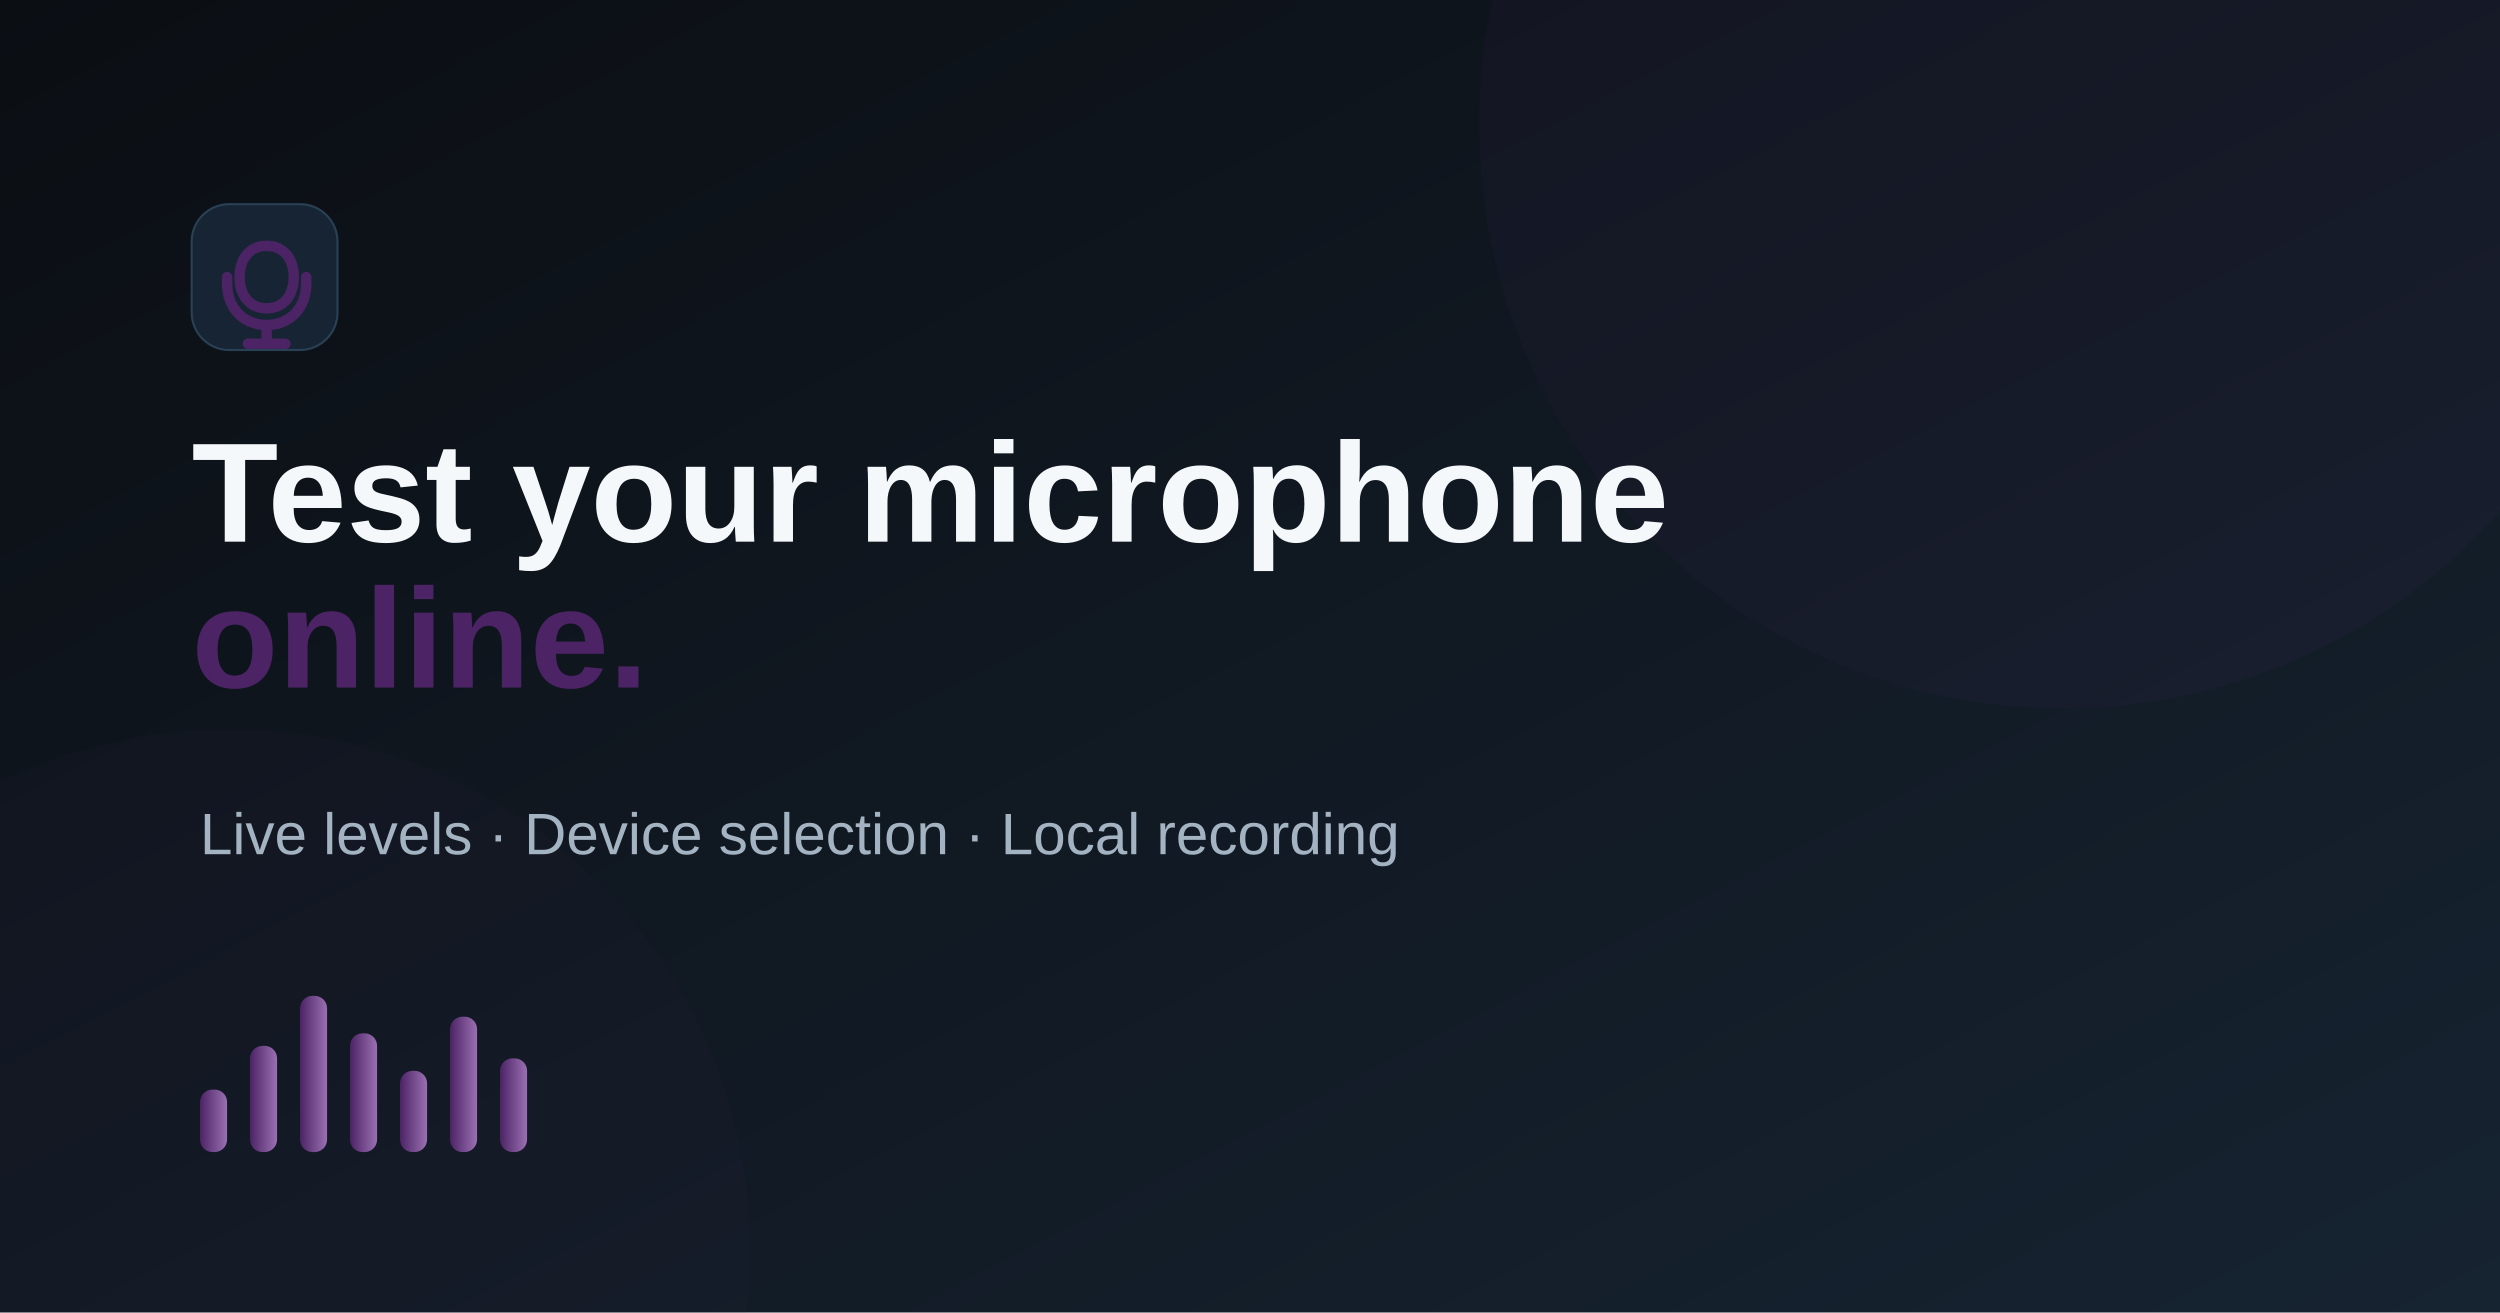
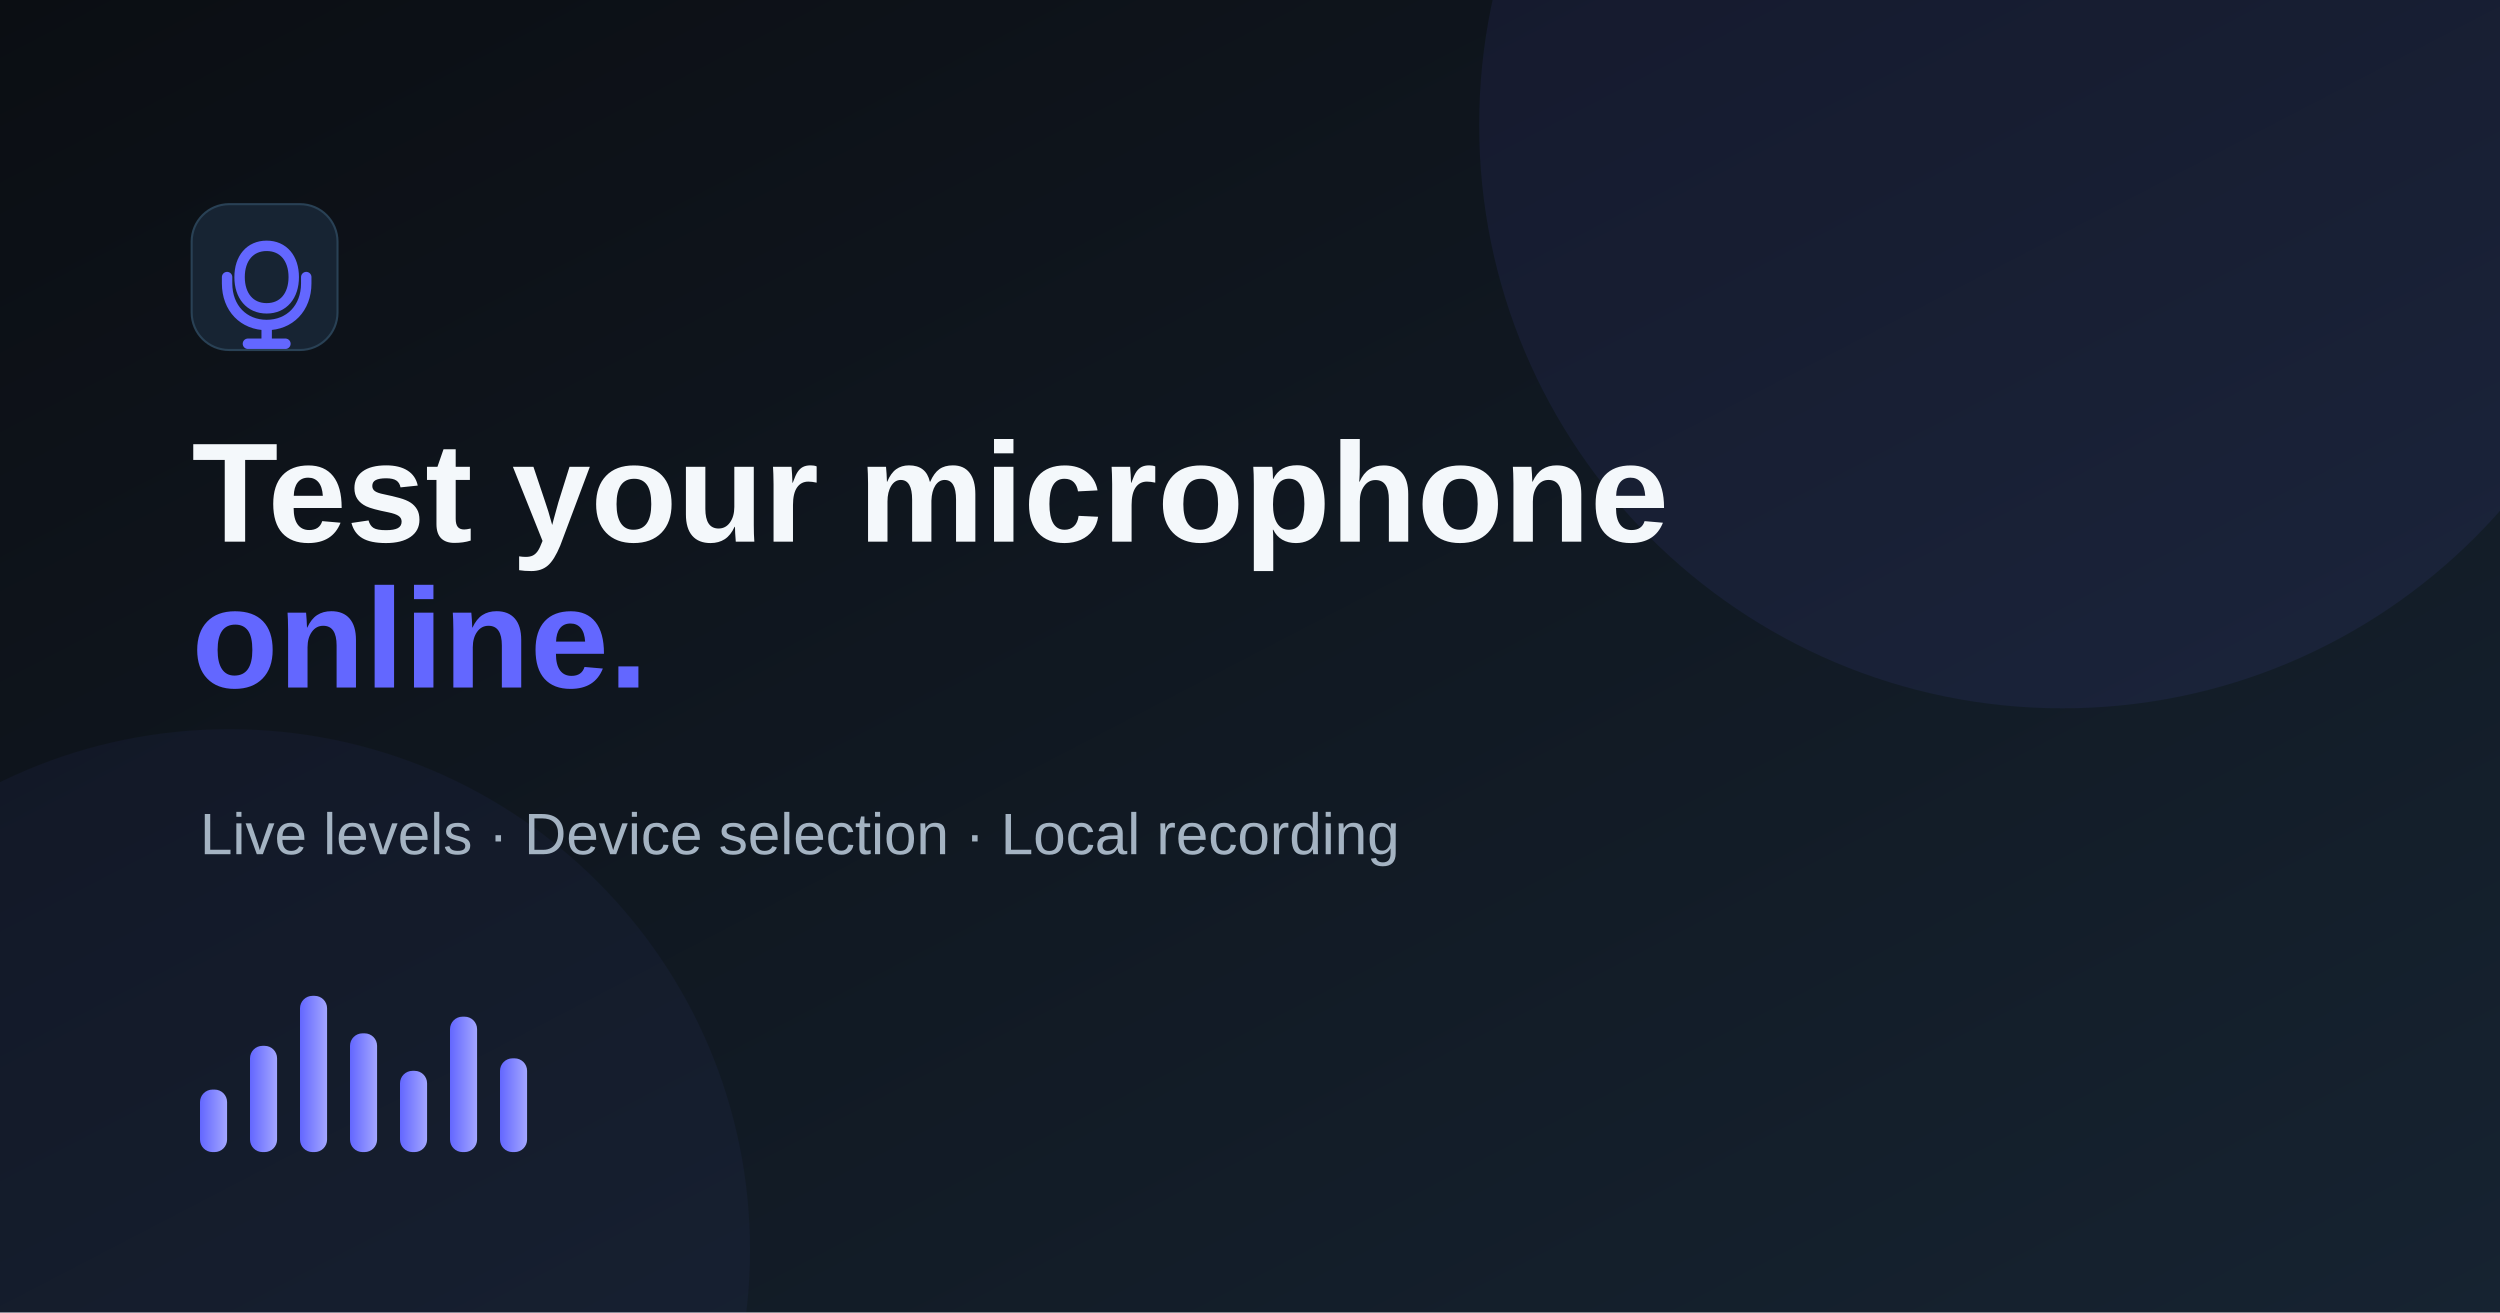
<svg xmlns="http://www.w3.org/2000/svg" width="1200" height="630" viewBox="0 0 1200 630">
  <defs>
    <linearGradient id="bg" x1="0" y1="0" x2="1" y2="1">
      <stop stop-color="#0b0e13" />
      <stop offset="1" stop-color="#162331" />
    </linearGradient>
-     <linearGradient id="purple" x1="0" y1="0" x2="1" y2="0">
-       <stop stop-color="#4C2365" />
-       <stop offset="1" stop-color="#9A70B3" />
+     <linearGradient id="indigo" x1="0" y1="0" x2="1" y2="0">
+       <stop stop-color="#6367FF" />
+       <stop offset="1" stop-color="#A3A6FF" />
    </linearGradient>
  </defs>
  <rect width="1200" height="630" fill="url(#bg)" />
-   <circle cx="990" cy="60" r="280" fill="#4C2365" opacity=".08" />
-   <circle cx="110" cy="600" r="250" fill="#4C2365" opacity=".05" />
+   <circle cx="990" cy="60" r="280" fill="#6367FF" opacity=".08" />
+   <circle cx="110" cy="600" r="250" fill="#6367FF" opacity=".05" />
  <g transform="translate(92 98)">
    <rect width="70" height="70" rx="18" fill="#172433" stroke="#294155" />
-     <path d="M23 35c0-9 5-15 13-15s13 6 13 15-5 15-13 15-13-6-13-15ZM17 35v3c0 12 8 20 19 20s19-8 19-20v-3M36 58v9M27 67h18" fill="none" stroke="#4C2365" stroke-width="5" stroke-linecap="round" />
+     <path d="M23 35c0-9 5-15 13-15s13 6 13 15-5 15-13 15-13-6-13-15ZM17 35v3c0 12 8 20 19 20s19-8 19-20v-3M36 58v9M27 67h18" fill="none" stroke="#6367FF" stroke-width="5" stroke-linecap="round" />
  </g>
  <text x="92" y="260" fill="#f4f8fb" font-family="Arial, sans-serif" font-size="68" font-weight="700">Test your microphone</text>
-   <text x="92" y="330" fill="#4C2365" font-family="Arial, sans-serif" font-size="68" font-weight="700">online.</text>
+   <text x="92" y="330" fill="#6367FF" font-family="Arial, sans-serif" font-size="68" font-weight="700">online.</text>
  <text x="96" y="410" fill="#a4b3c2" font-family="Arial, sans-serif" font-size="28">Live levels · Device selection · Local recording</text>
-   <g transform="translate(96 478)" fill="url(#purple)">
+   <g transform="translate(96 478)" fill="url(#indigo)">
    <rect x="0" y="45" width="13" height="30" rx="6" />
    <rect x="24" y="24" width="13" height="51" rx="6" />
    <rect x="48" y="0" width="13" height="75" rx="6" />
    <rect x="72" y="18" width="13" height="57" rx="6" />
    <rect x="96" y="36" width="13" height="39" rx="6" />
    <rect x="120" y="10" width="13" height="65" rx="6" />
    <rect x="144" y="30" width="13" height="45" rx="6" />
  </g>
</svg>
